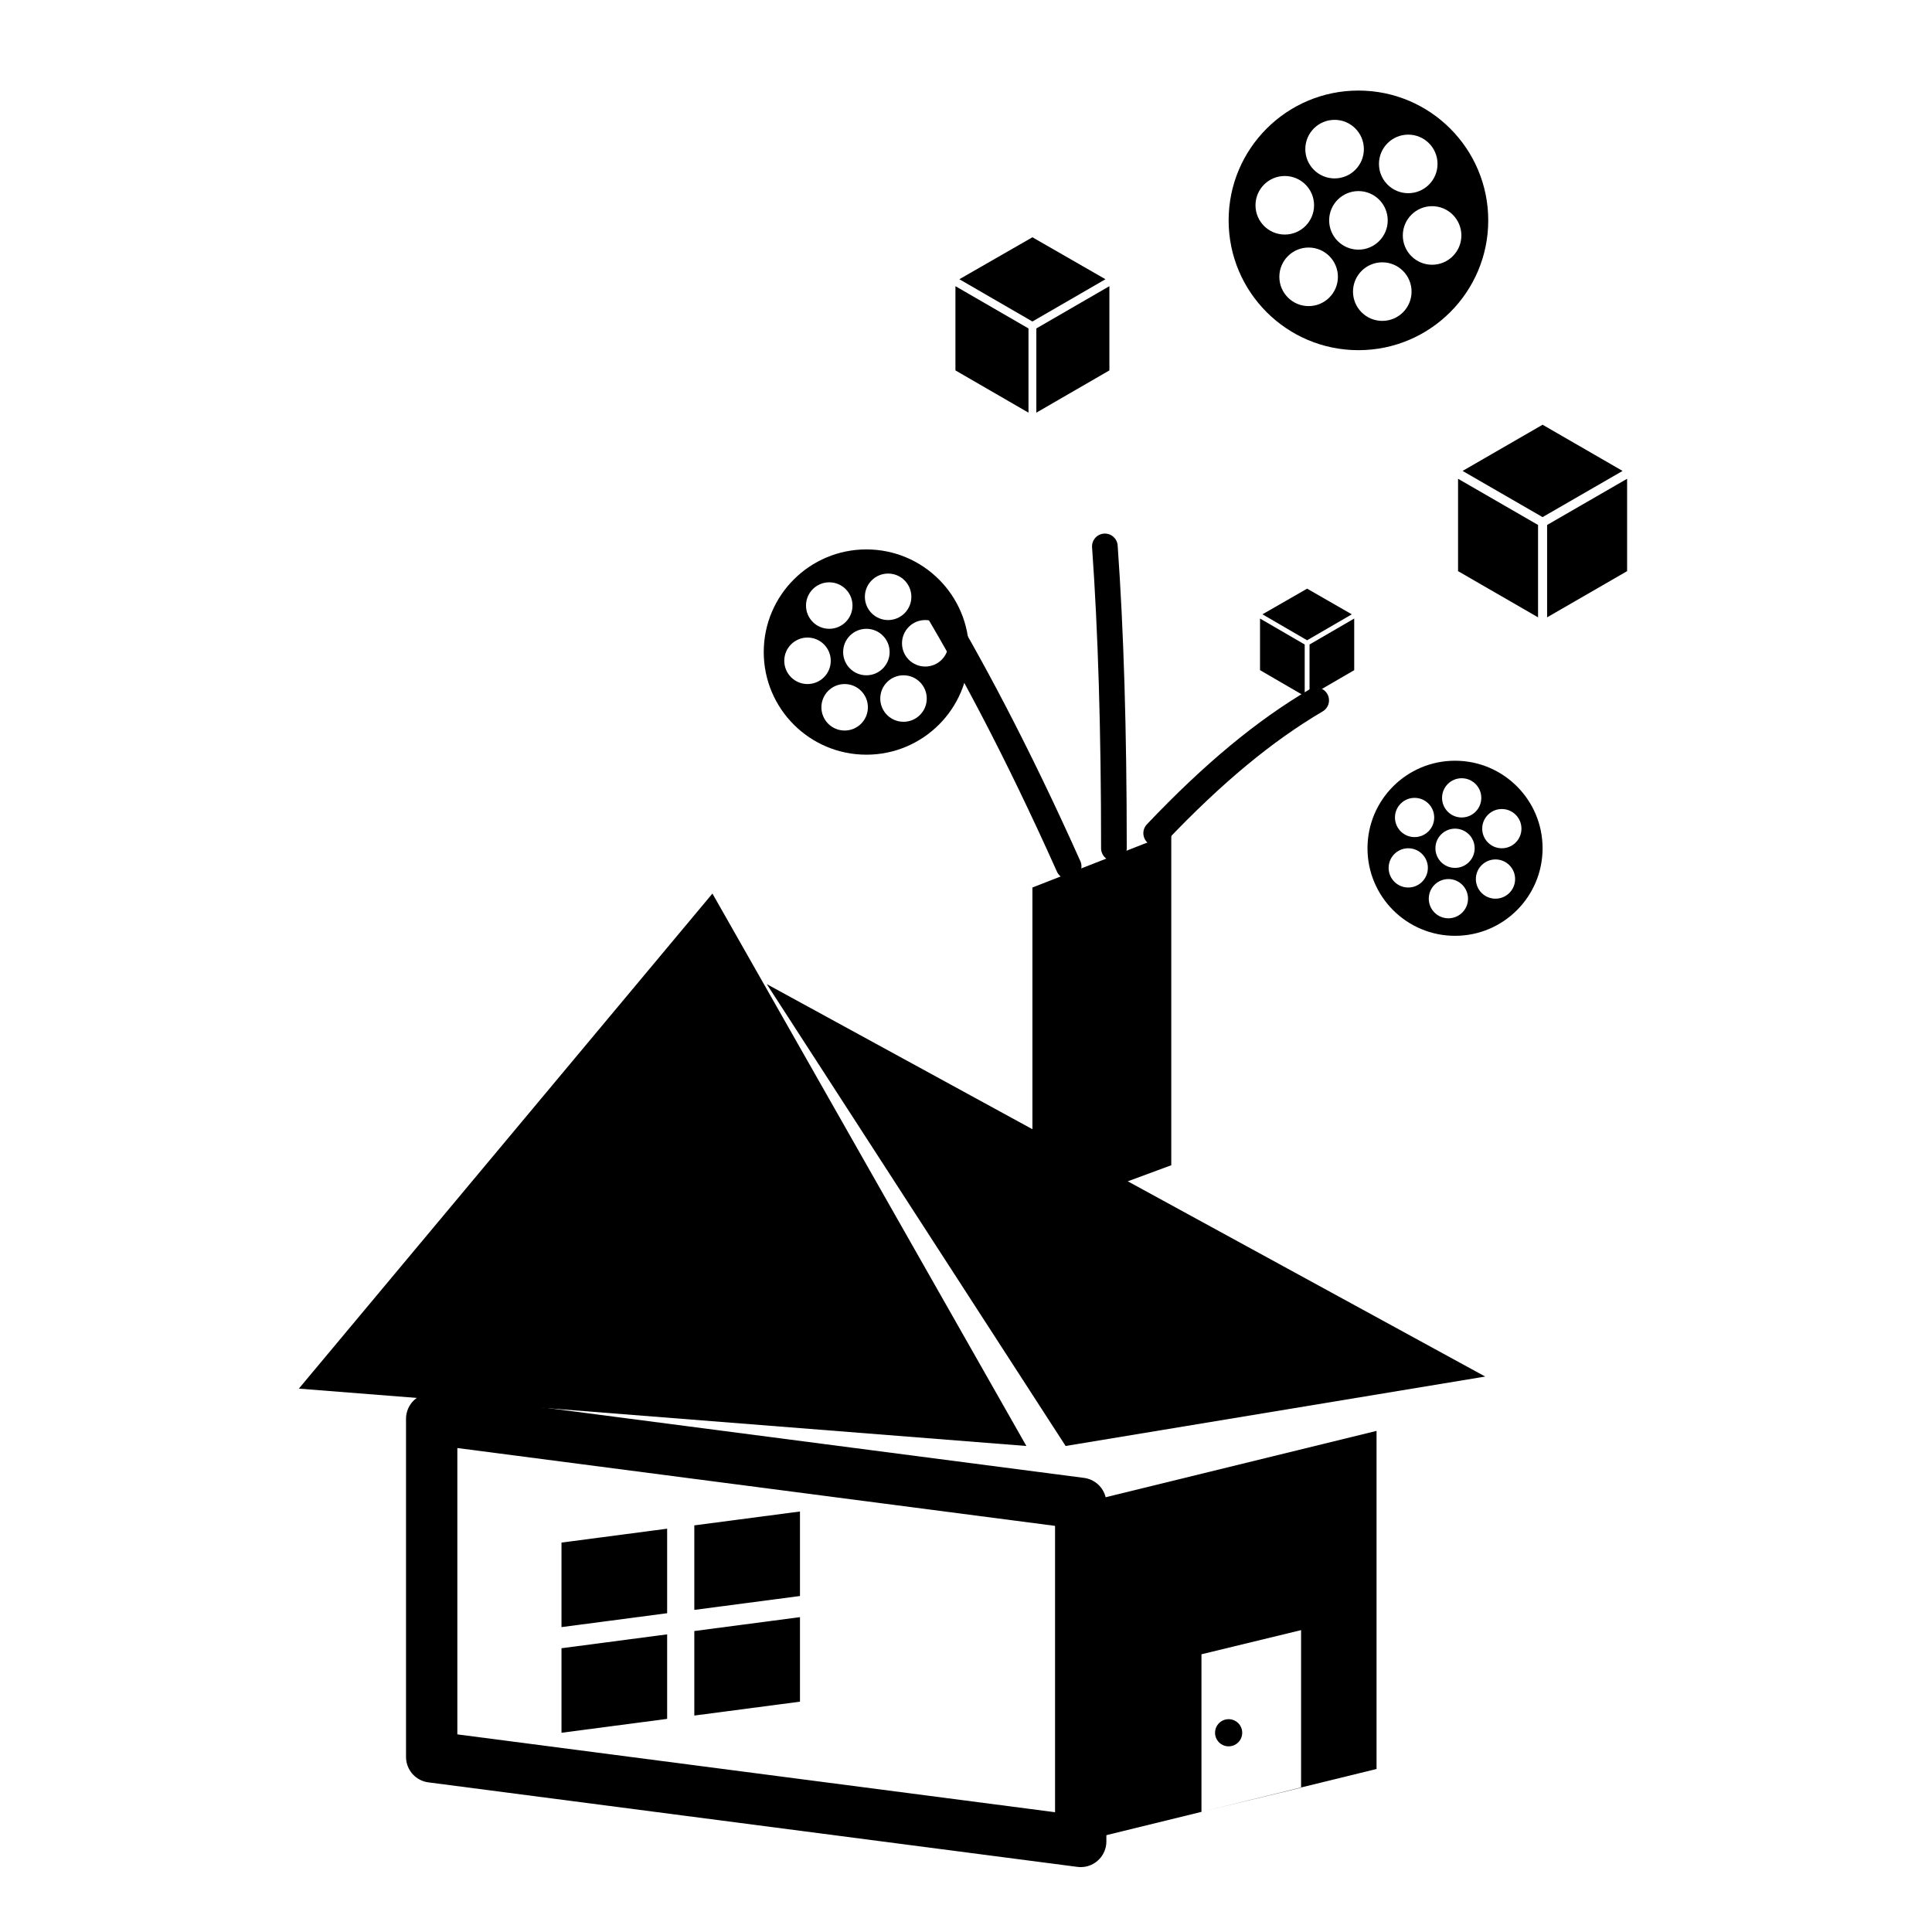
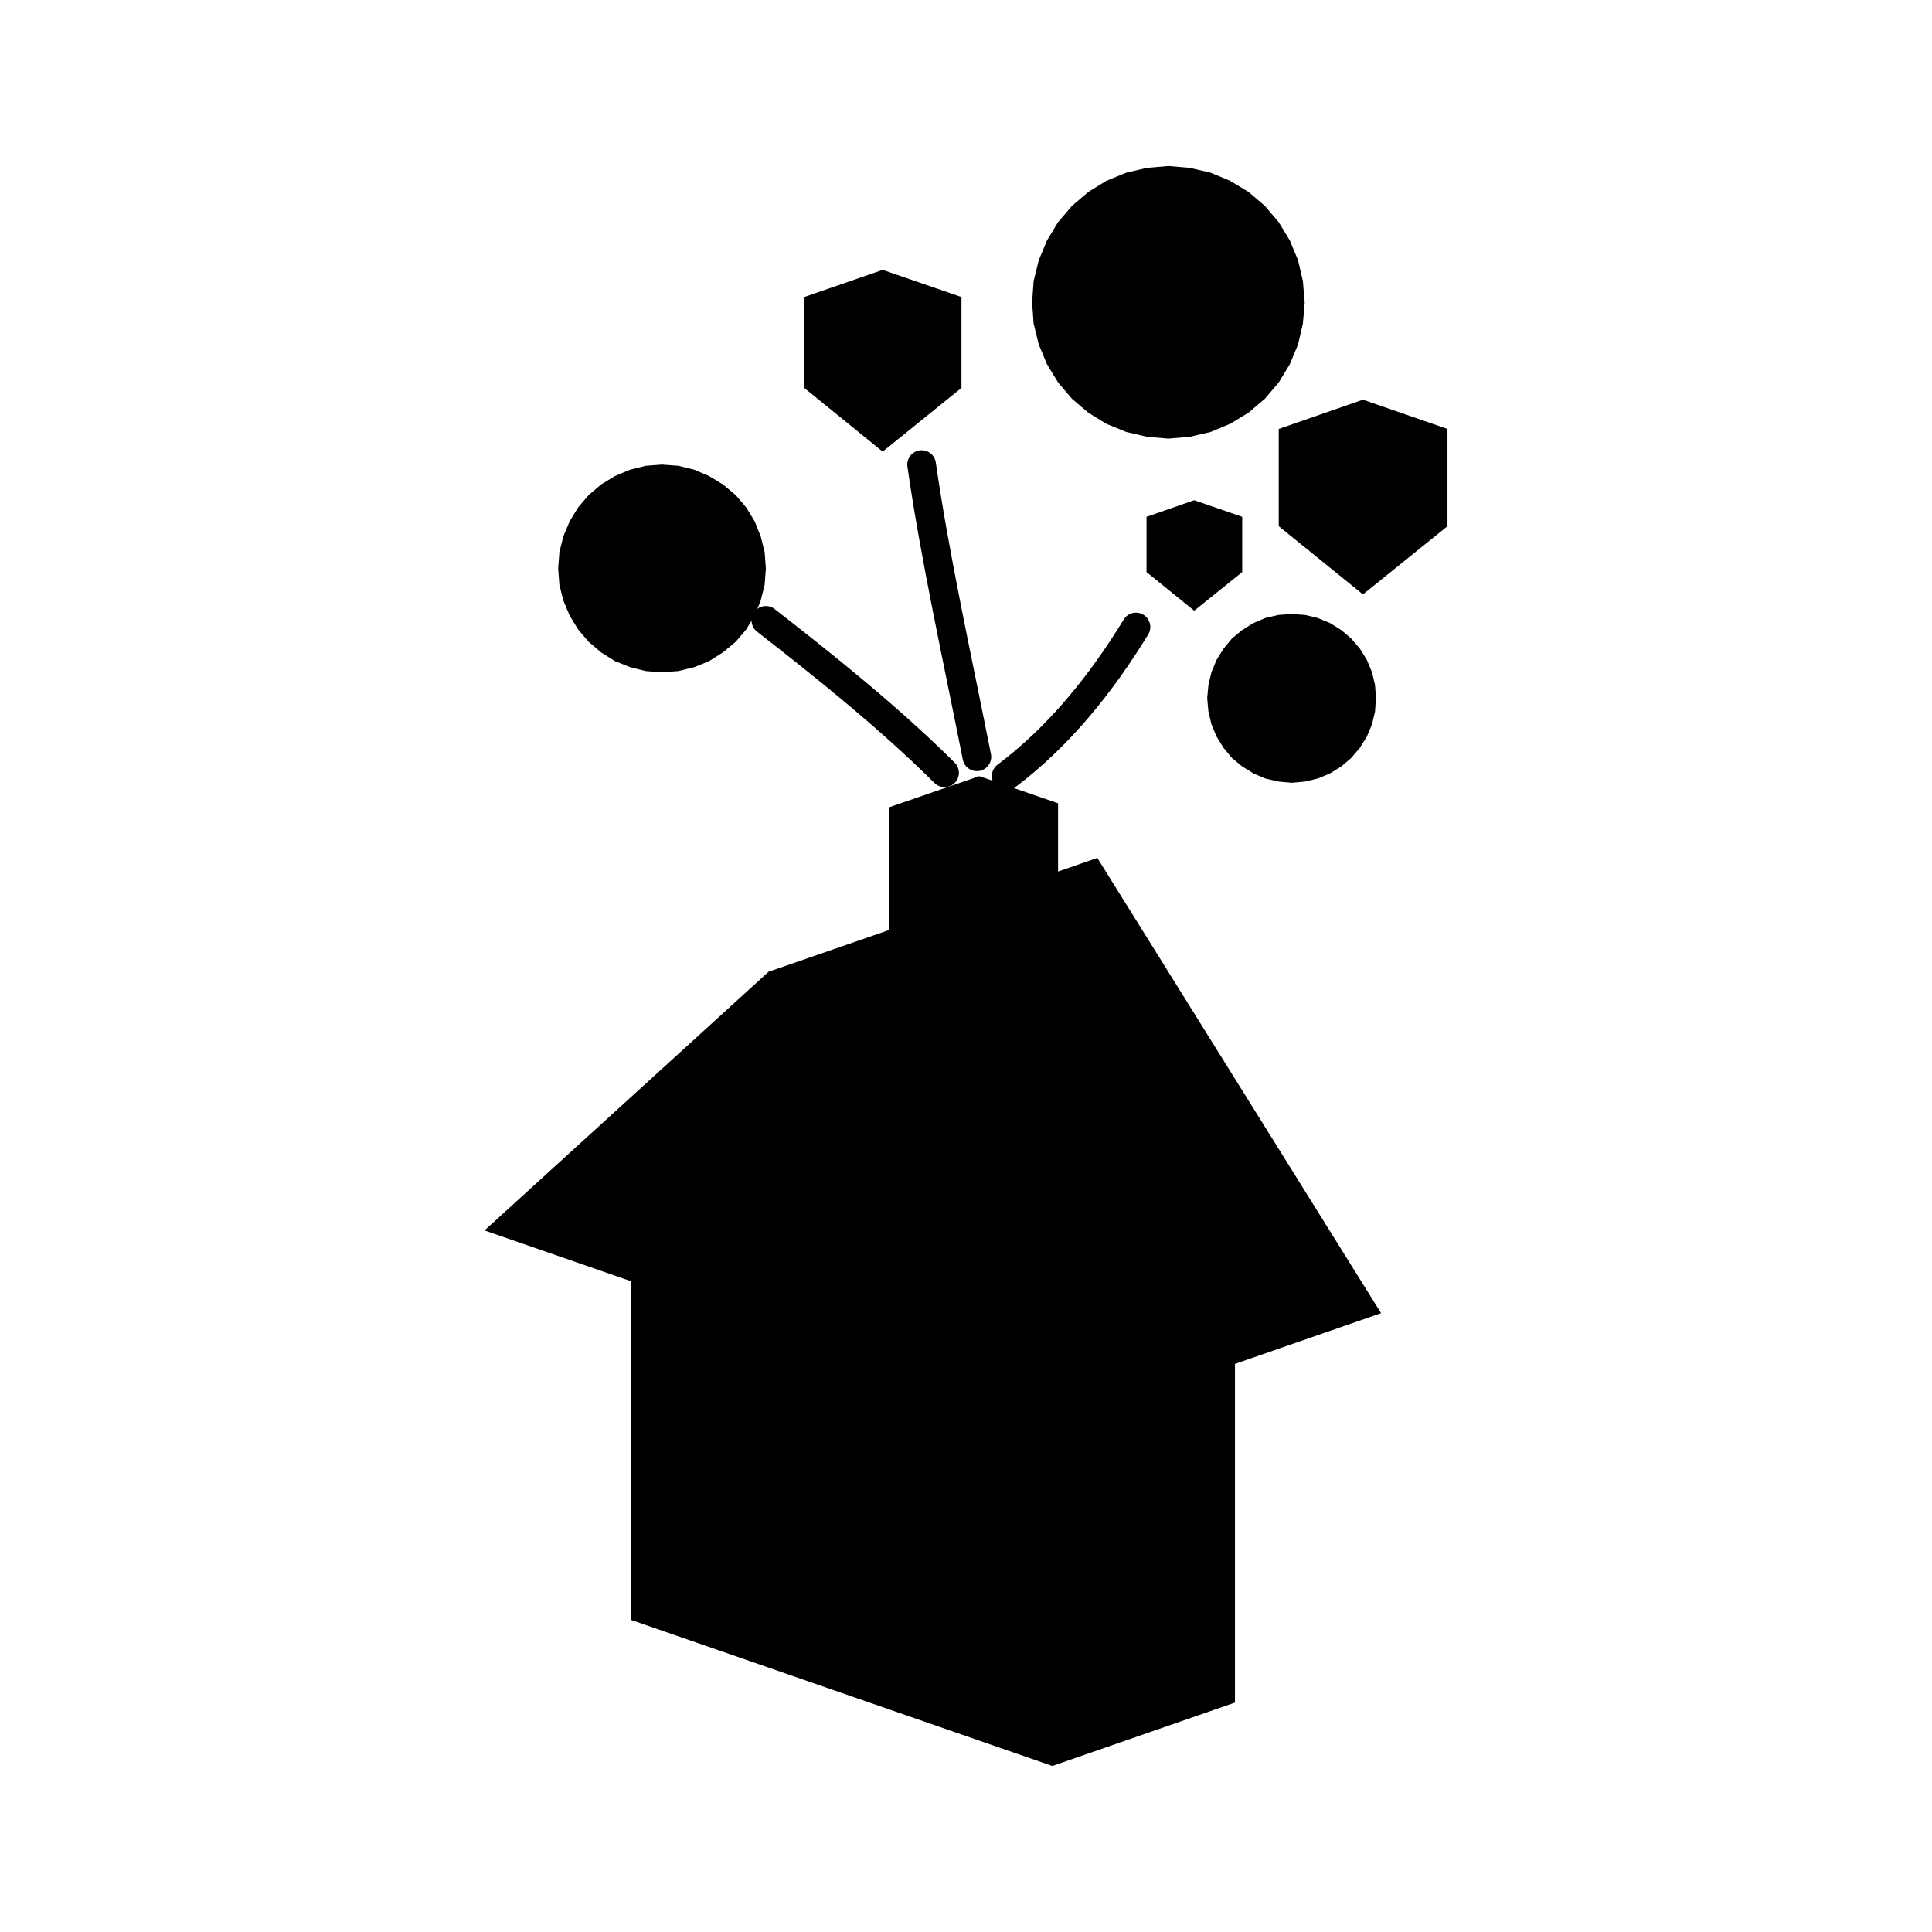
<svg xmlns="http://www.w3.org/2000/svg" viewBox="0 0 64 64" width="512" height="512">
-   <path d="M14.3 47 L35.8 49.8 L35.8 61 L14.3 58.2 Z" fill="none" stroke="currentColor" stroke-width="1.7" stroke-linejoin="round" />
-   <path d="M35.8 49.8 L45.6 47.4 L45.6 58.6 L35.8 61 Z M39.8 54.8 L43.1 54 L43.1 59.22 L39.8 60.02 Z" fill="currentColor" fill-rule="evenodd" />
-   <path d="M40.25 57.4 a0.45 0.45 0 1 0 0.9 0 a0.45 0.45 0 1 0 -0.9 0 Z" fill="currentColor" fill-rule="evenodd" />
-   <path d="M18.6 51.1 L22.1 50.64 L22.1 53.44 L18.6 53.9 Z" fill="currentColor" fill-rule="evenodd" />
-   <path d="M23 50.53 L26.5 50.07 L26.5 52.87 L23 53.33 Z" fill="currentColor" fill-rule="evenodd" />
-   <path d="M18.6 54.6 L22.1 54.14 L22.1 56.94 L18.6 57.4 Z" fill="currentColor" fill-rule="evenodd" />
-   <path d="M23 54.03 L26.5 53.57 L26.5 56.37 L23 56.83 Z" fill="currentColor" fill-rule="evenodd" />
-   <path d="M34.2 29.4 L38.8 27.6 L38.8 38.6 L34.2 40.3 Z" fill="currentColor" fill-rule="evenodd" />
-   <path d="M9.9 46 L23.6 29.6 L34 47.9 Z" fill="currentColor" fill-rule="evenodd" />
-   <path d="M25.4 32.6 L49.2 45.6 L35.3 47.9 Z" fill="currentColor" fill-rule="evenodd" />
-   <path d="M34.2 7.86 L36.62 9.25 L34.2 10.65 L31.78 9.25 Z" fill="currentColor" fill-rule="evenodd" />
-   <path d="M31.65 9.48 L34.07 10.88 L34.07 13.67 L31.65 12.27 Z" fill="currentColor" fill-rule="evenodd" />
-   <path d="M34.33 10.88 L36.75 9.48 L36.75 12.27 L34.33 13.67 Z" fill="currentColor" fill-rule="evenodd" />
-   <path d="M51.1 14.07 L53.75 15.6 L51.1 17.13 L48.45 15.6 Z" fill="currentColor" fill-rule="evenodd" />
-   <path d="M48.3 15.86 L50.95 17.39 L50.95 20.45 L48.3 18.92 Z" fill="currentColor" fill-rule="evenodd" />
-   <path d="M51.25 17.39 L53.9 15.86 L53.9 18.92 L51.25 20.45 Z" fill="currentColor" fill-rule="evenodd" />
-   <path d="M43.3 19.5 L44.78 20.35 L43.3 21.21 L41.82 20.35 Z" fill="currentColor" fill-rule="evenodd" />
-   <path d="M41.74 20.49 L43.22 21.35 L43.22 23.06 L41.74 22.2 Z" fill="currentColor" fill-rule="evenodd" />
-   <path d="M43.38 21.35 L44.86 20.49 L44.86 22.2 L43.38 23.06 Z" fill="currentColor" fill-rule="evenodd" />
-   <path d="M40.7 7.3 a4.3 4.3 0 1 0 8.6 0 a4.3 4.3 0 1 0 -8.6 0 Z M44.03 7.3 a0.97 0.97 0 1 0 1.94 0 a0.97 0.97 0 1 0 -1.94 0 Z M46.47 7.8 a0.97 0.97 0 1 0 1.94 0 a0.97 0.97 0 1 0 -1.94 0 Z M44.82 9.66 a0.97 0.97 0 1 0 1.94 0 a0.97 0.97 0 1 0 -1.94 0 Z M42.38 9.17 a0.97 0.97 0 1 0 1.94 0 a0.97 0.97 0 1 0 -1.94 0 Z M41.59 6.8 a0.97 0.97 0 1 0 1.94 0 a0.97 0.97 0 1 0 -1.94 0 Z M43.24 4.94 a0.97 0.97 0 1 0 1.94 0 a0.97 0.97 0 1 0 -1.94 0 Z M45.68 5.43 a0.97 0.97 0 1 0 1.94 0 a0.97 0.97 0 1 0 -1.94 0 Z" fill="currentColor" fill-rule="evenodd" />
-   <path d="M25.3 21.6 a3.4 3.4 0 1 0 6.8 0 a3.4 3.4 0 1 0 -6.8 0 Z M27.93 21.6 a0.77 0.77 0 1 0 1.54 0 a0.77 0.77 0 1 0 -1.54 0 Z M29.16 23.14 a0.77 0.77 0 1 0 1.54 0 a0.77 0.77 0 1 0 -1.54 0 Z M27.21 23.43 a0.77 0.77 0 1 0 1.54 0 a0.77 0.77 0 1 0 -1.54 0 Z M25.98 21.89 a0.77 0.77 0 1 0 1.54 0 a0.77 0.77 0 1 0 -1.54 0 Z M26.7 20.06 a0.77 0.77 0 1 0 1.54 0 a0.77 0.77 0 1 0 -1.54 0 Z M28.65 19.77 a0.77 0.77 0 1 0 1.54 0 a0.77 0.77 0 1 0 -1.54 0 Z M29.88 21.31 a0.77 0.77 0 1 0 1.54 0 a0.77 0.77 0 1 0 -1.54 0 Z" fill="currentColor" fill-rule="evenodd" />
-   <path d="M45.3 28.1 a2.9 2.9 0 1 0 5.8 0 a2.9 2.9 0 1 0 -5.8 0 Z M47.55 28.1 a0.65 0.65 0 1 0 1.3 0 a0.65 0.65 0 1 0 -1.3 0 Z M47.33 29.77 a0.65 0.65 0 1 0 1.3 0 a0.65 0.65 0 1 0 -1.3 0 Z M46 28.75 a0.65 0.65 0 1 0 1.3 0 a0.65 0.65 0 1 0 -1.3 0 Z M46.21 27.08 a0.65 0.65 0 1 0 1.3 0 a0.65 0.65 0 1 0 -1.3 0 Z M47.77 26.43 a0.65 0.65 0 1 0 1.3 0 a0.65 0.65 0 1 0 -1.3 0 Z M49.1 27.45 a0.65 0.65 0 1 0 1.3 0 a0.65 0.65 0 1 0 -1.3 0 Z M48.89 29.12 a0.65 0.65 0 1 0 1.3 0 a0.65 0.65 0 1 0 -1.3 0 Z" fill="currentColor" fill-rule="evenodd" />
-   <path d="M35.4 28.7 C33.7 24.9 32.1 21.9 30.7 19.6" fill="none" stroke="currentColor" stroke-width="0.85" stroke-linecap="round" />
-   <path d="M36.9 28.1 C36.9 24.2 36.8 20.9 36.6 18.1" fill="none" stroke="currentColor" stroke-width="0.85" stroke-linecap="round" />
-   <path d="M38.3 27.6 C40.2 25.6 41.9 24.2 43.6 23.2" fill="none" stroke="currentColor" stroke-width="0.85" stroke-linecap="round" />
+   <path d="M20.9 53.66 L34.86 58.5 L40.91 56.4 L40.91 43.5 L34.86 45.6 L20.9 40.76 Z" fill="currentColor" />
+   <path d="M16.05 40.76 L25.46 32.19 L36.35 28.42 L45.75 43.5 L34.86 47.28 Z" fill="currentColor" />
+   <path d="M29.46 26.74 L32.44 25.71 L35.05 26.61 L35.05 35.86 L32.07 36.89 L29.46 35.99 Z" fill="currentColor" />
+   <path d="M29.24 8.94 L31.85 9.84 L31.85 12.85 L29.24 14.96 L26.64 12.85 L26.64 9.84 Z" fill="currentColor" />
+   <path d="M45.15 13.24 L47.95 14.21 L47.95 17.43 L45.15 19.69 L42.36 17.43 L42.36 14.21 Z" fill="currentColor" />
+   <path d="M39.56 16.57 L41.15 17.12 L41.15 18.95 L39.56 20.23 L37.98 18.95 L37.98 17.12 Z" fill="currentColor" />
+   <path d="M43.22 10.02 L43.16 10.72 L43 11.41 L42.73 12.06 L42.36 12.67 L41.9 13.21 L41.36 13.67 L40.75 14.04 L40.1 14.31 L39.41 14.47 L38.7 14.53 L38 14.47 L37.31 14.31 L36.65 14.04 L36.05 13.67 L35.51 13.21 L35.05 12.67 L34.68 12.06 L34.41 11.41 L34.24 10.72 L34.19 10.02 L34.24 9.31 L34.41 8.62 L34.68 7.97 L35.05 7.36 L35.51 6.82 L36.05 6.36 L36.65 5.99 L37.31 5.72 L38 5.56 L38.7 5.5 L39.41 5.56 L40.1 5.72 L40.75 5.99 L41.36 6.36 L41.9 6.82 L42.36 7.36 L42.73 7.97 L43 8.62 L43.16 9.31 Z" fill="currentColor" />
+   <path d="M25.37 18.83 L25.33 19.37 L25.2 19.89 L25 20.39 L24.72 20.85 L24.37 21.26 L23.95 21.61 L23.49 21.9 L23 22.1 L22.47 22.23 L21.93 22.27 L21.39 22.23 L20.87 22.1 L20.37 21.9 L19.91 21.61 L19.5 21.26 L19.15 20.85 L18.87 20.39 L18.66 19.89 L18.53 19.37 L18.49 18.83 L18.53 18.29 L18.66 17.77 L18.87 17.27 L19.15 16.81 L19.5 16.4 L19.91 16.05 L20.37 15.77 L20.87 15.56 L21.39 15.43 L21.93 15.39 L22.47 15.43 L23 15.56 L23.49 15.77 L23.95 16.05 L24.37 16.4 L24.72 16.81 L25 17.27 L25.2 17.77 L25.33 18.29 Z" fill="currentColor" />
+   <path d="M45.58 23.13 L45.55 23.57 L45.45 23.99 L45.28 24.4 L45.05 24.77 L44.76 25.11 L44.43 25.39 L44.06 25.62 L43.65 25.79 L43.23 25.89 L42.79 25.93 L42.35 25.89 L41.92 25.79 L41.52 25.62 L41.15 25.39 L40.81 25.11 L40.53 24.77 L40.3 24.4 L40.13 23.99 L40.03 23.57 L39.99 23.13 L40.03 22.69 L40.13 22.27 L40.3 21.86 L40.53 21.49 L40.81 21.15 L41.15 20.87 L41.52 20.64 L41.92 20.47 L42.35 20.37 L42.79 20.34 L43.23 20.37 L43.65 20.47 L44.06 20.64 L44.43 20.87 L44.76 21.15 L45.05 21.49 L45.28 21.86 L45.45 22.27 L45.55 22.69 Z" fill="currentColor" />
+   <path d="M31.29 25.6 C29.46 23.78 27.31 22.06 25.37 20.55" fill="none" stroke="currentColor" stroke-width="0.95" stroke-linecap="round" />
+   <path d="M32.36 25.07 C31.72 21.84 30.96 18.4 30.53 15.39" fill="none" stroke="currentColor" stroke-width="0.95" stroke-linecap="round" />
+   <path d="M33.33 25.71 C35.05 24.42 36.45 22.7 37.63 20.77" fill="none" stroke="currentColor" stroke-width="0.95" stroke-linecap="round" />
</svg>
